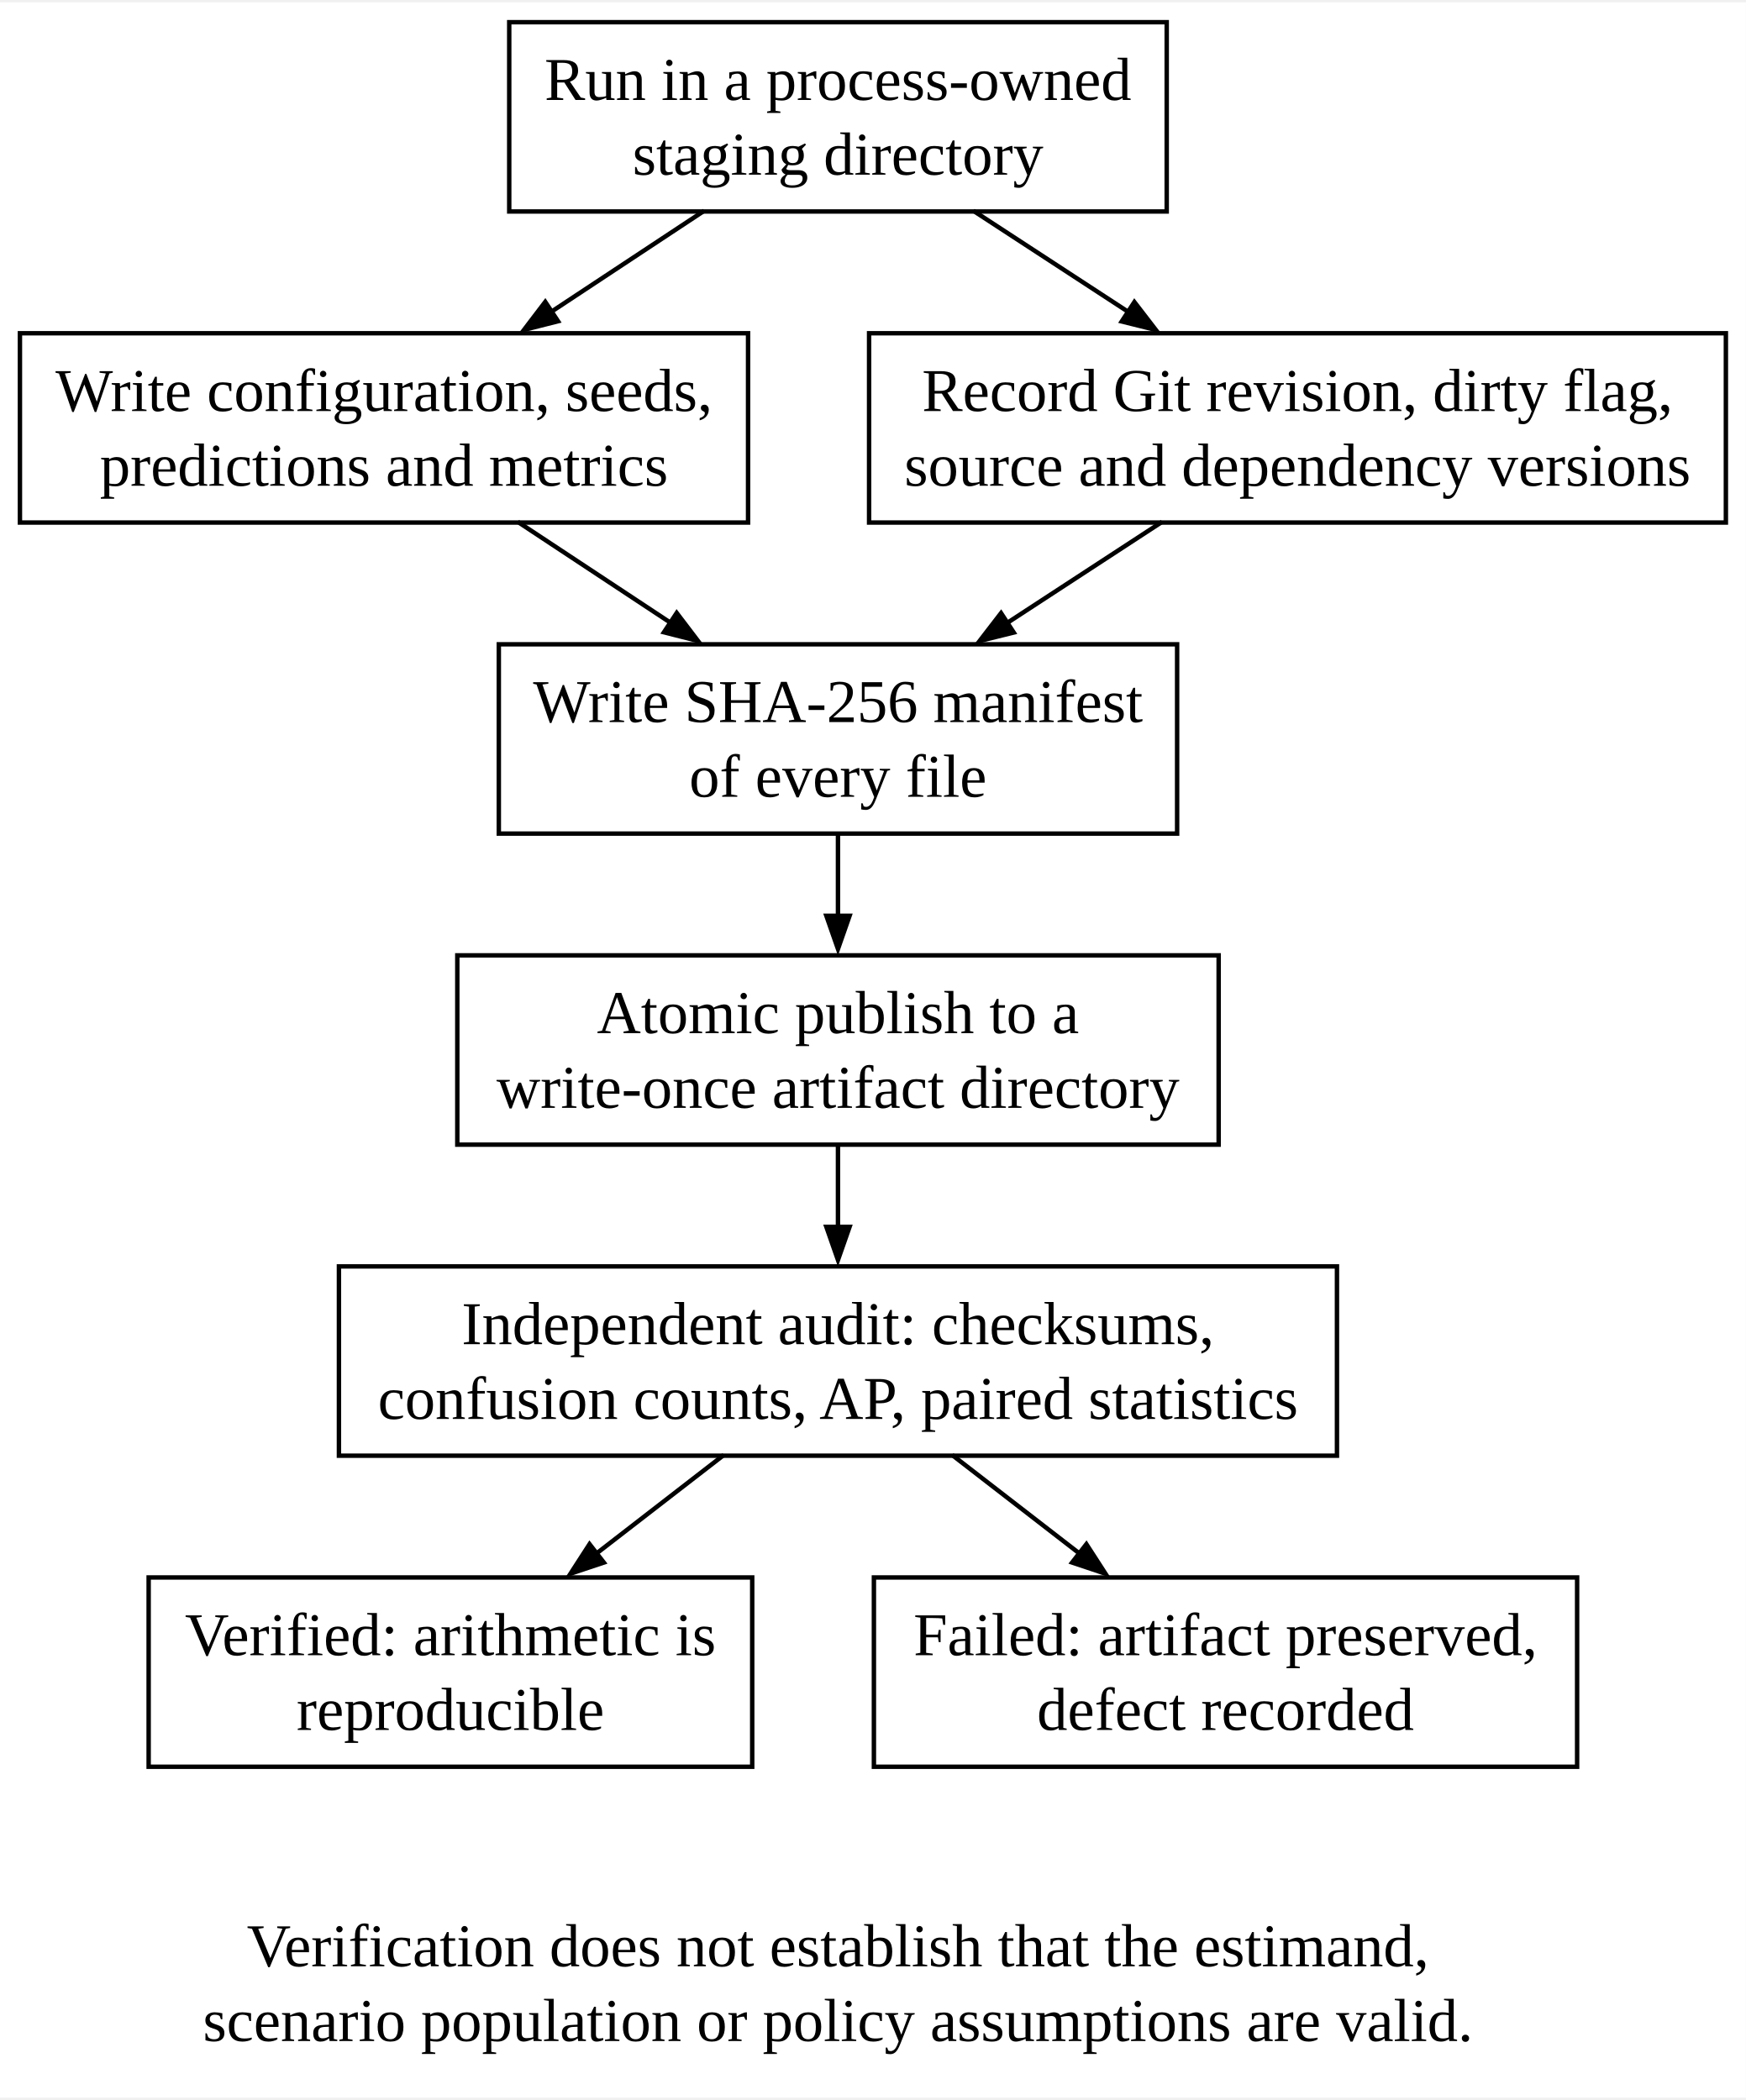
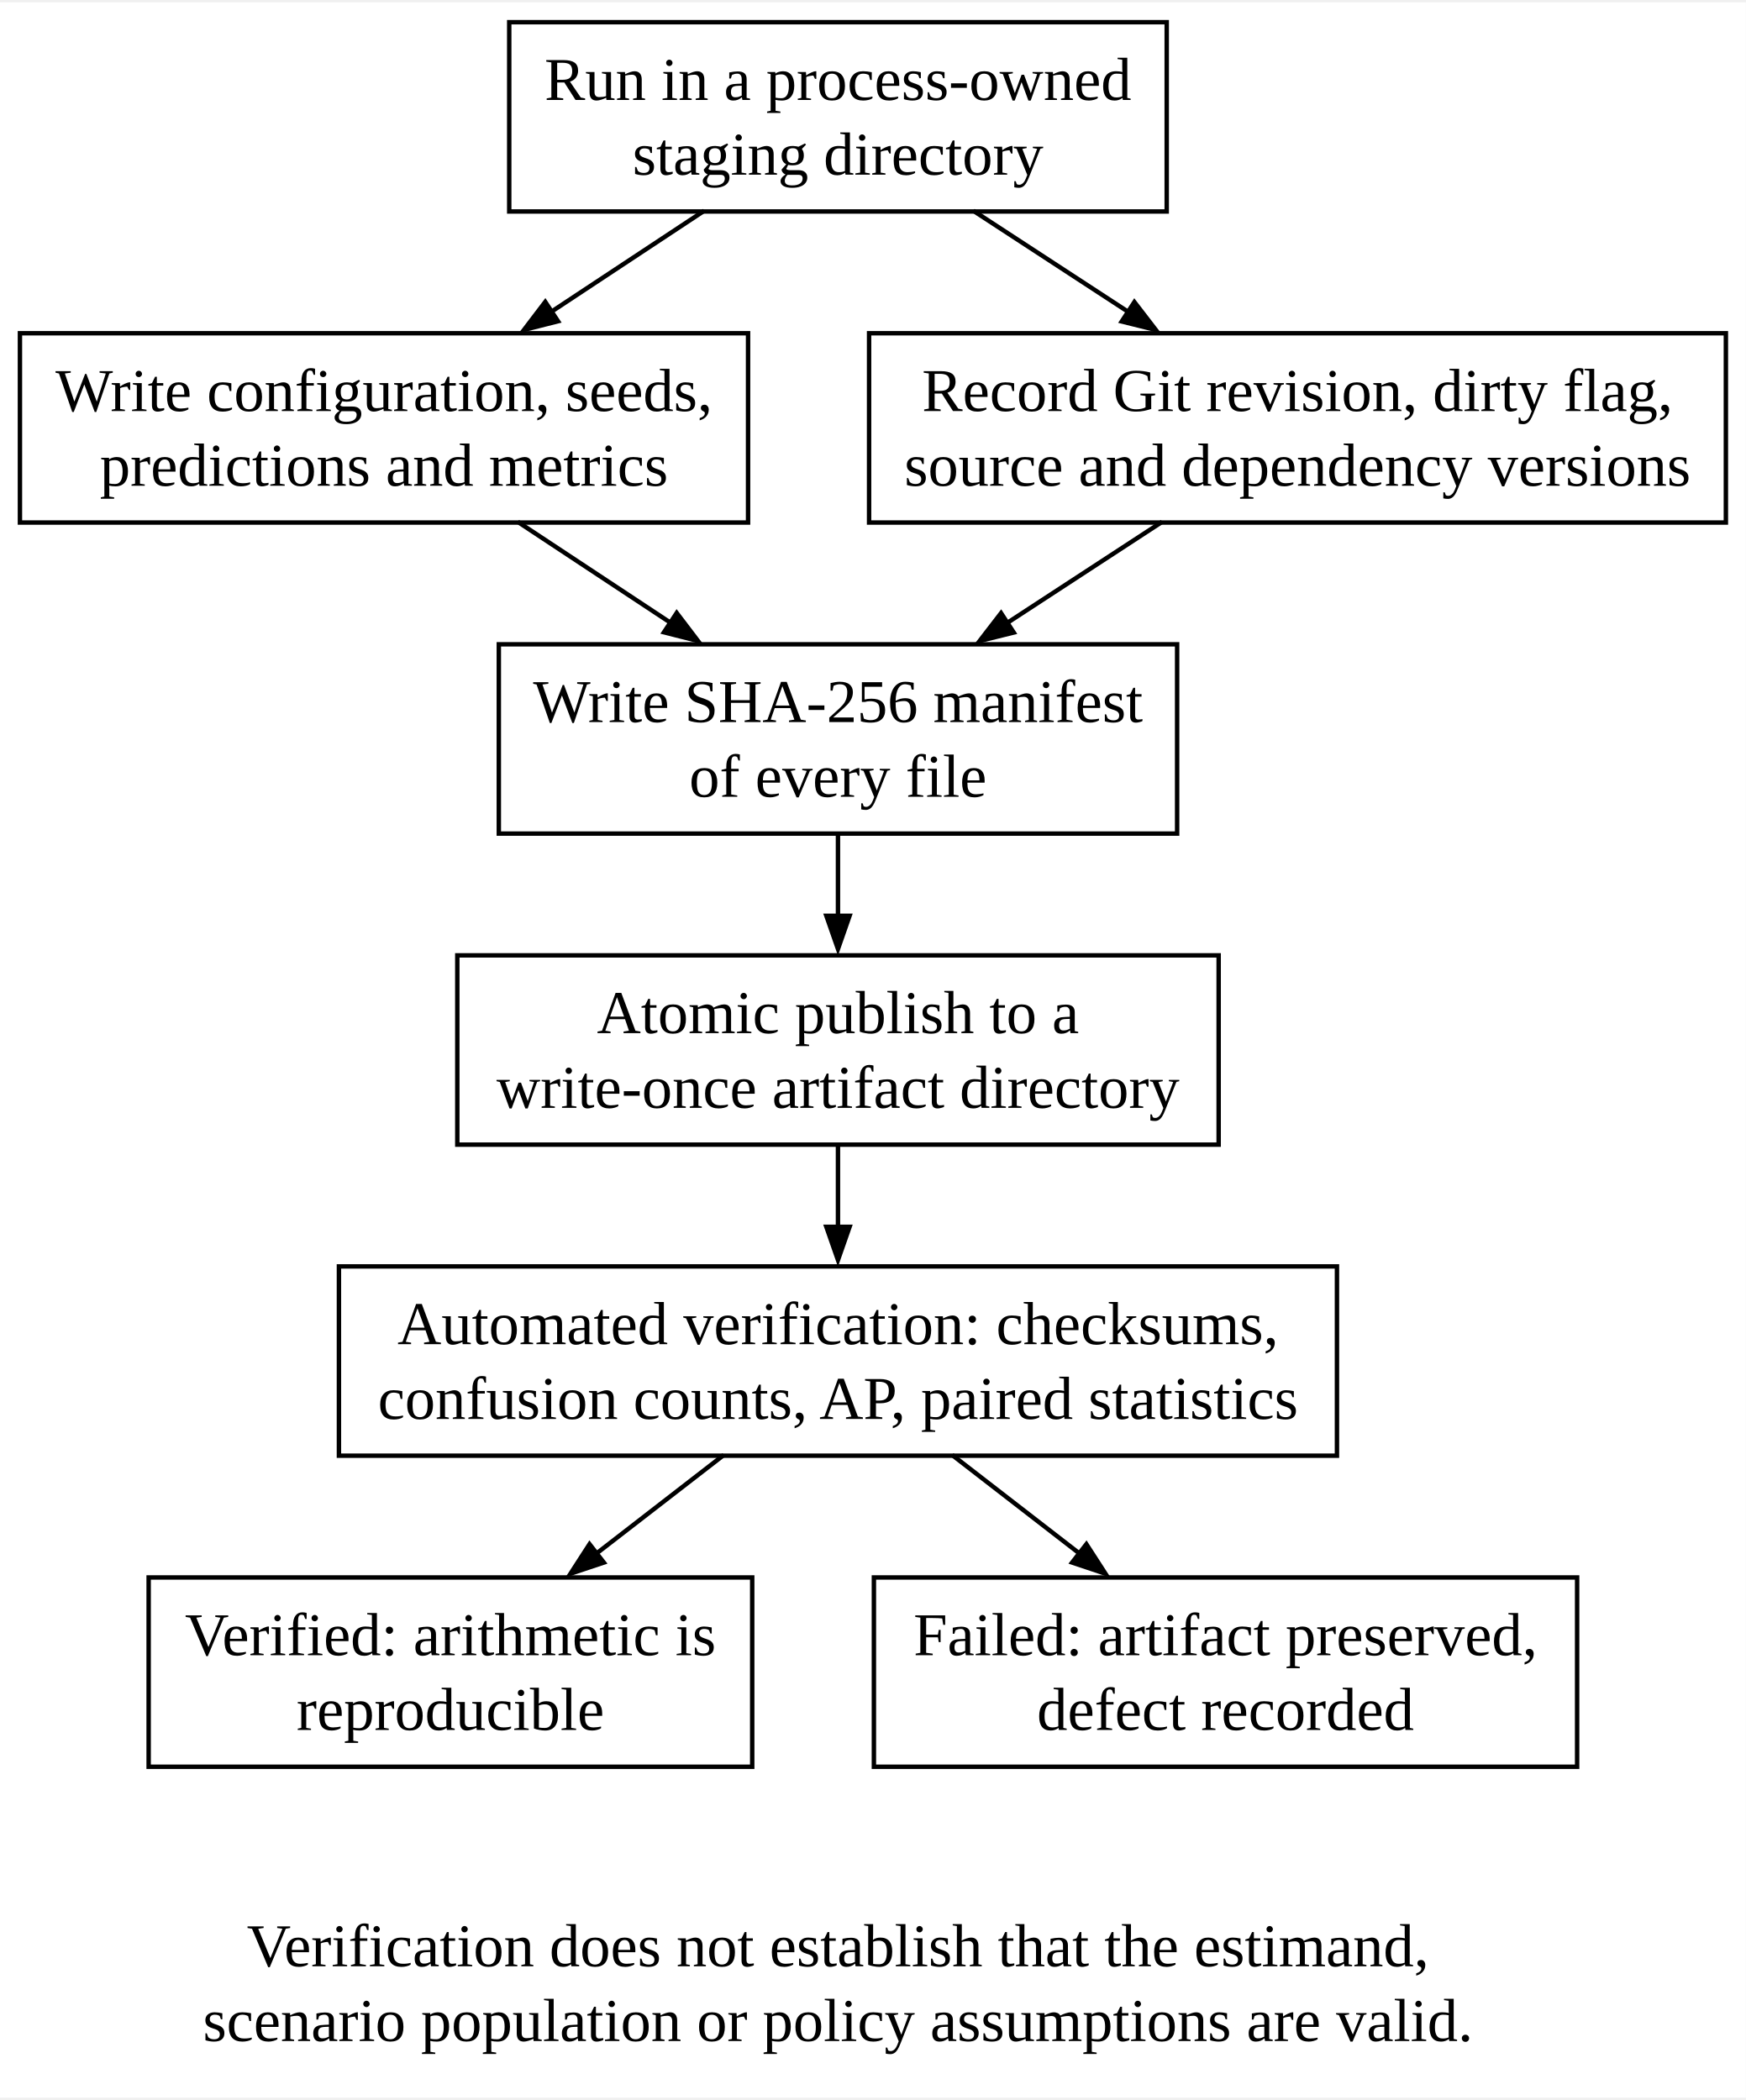
<svg xmlns="http://www.w3.org/2000/svg" width="315pt" height="379pt" viewBox="0.00 0.00 315.35 378.60">
  <g id="graph0" class="graph" transform="scale(1 1) rotate(0) translate(3.6 375)">
    <polygon fill="white" stroke="none" points="-3.6,3.6 -3.6,-375 311.75,-375 311.75,3.6 -3.6,3.6" />
    <g id="node1" class="node">
      <polygon fill="none" stroke="#000000" stroke-width="0.8" points="207.14,-371.4 88.38,-371.4 88.38,-337.2 207.14,-337.2 207.14,-371.4" />
      <text text-anchor="middle" x="147.76" y="-357.35" font-family="Times New Roman,serif" font-size="11.00">Run in a process-owned</text>
      <text text-anchor="middle" x="147.76" y="-343.85" font-family="Times New Roman,serif" font-size="11.00">staging directory</text>
    </g>
    <g id="node2" class="node">
      <polygon fill="none" stroke="#000000" stroke-width="0.8" points="131.52,-315.2 0,-315.2 0,-281 131.52,-281 131.52,-315.2" />
      <text text-anchor="middle" x="65.76" y="-301.15" font-family="Times New Roman,serif" font-size="11.00">Write configuration, seeds,</text>
      <text text-anchor="middle" x="65.76" y="-287.65" font-family="Times New Roman,serif" font-size="11.00">predictions and metrics</text>
    </g>
    <g id="edge1" class="edge">
      <path fill="none" stroke="#000000" stroke-width="0.8" d="M123.6,-337.33C114.92,-331.59 105.02,-325.05 95.89,-319.02" />
      <polygon fill="#000000" stroke="#000000" stroke-width="0.8" points="97.2,-317.37 91.04,-315.81 94.89,-320.87 97.2,-317.37" />
    </g>
    <g id="node3" class="node">
      <polygon fill="none" stroke="#000000" stroke-width="0.8" points="308.14,-315.2 153.38,-315.2 153.38,-281 308.14,-281 308.14,-315.2" />
      <text text-anchor="middle" x="230.76" y="-301.15" font-family="Times New Roman,serif" font-size="11.00">Record Git revision, dirty flag,</text>
      <text text-anchor="middle" x="230.76" y="-287.65" font-family="Times New Roman,serif" font-size="11.00">source and dependency versions</text>
    </g>
    <g id="edge2" class="edge">
      <path fill="none" stroke="#000000" stroke-width="0.8" d="M172.21,-337.33C181,-331.59 191.02,-325.05 200.26,-319.02" />
      <polygon fill="#000000" stroke="#000000" stroke-width="0.8" points="201.3,-320.84 205.18,-315.8 199.01,-317.33 201.3,-320.84" />
    </g>
    <g id="node4" class="node">
      <polygon fill="none" stroke="#000000" stroke-width="0.8" points="209.02,-259 86.5,-259 86.5,-224.8 209.02,-224.8 209.02,-259" />
      <text text-anchor="middle" x="147.76" y="-244.95" font-family="Times New Roman,serif" font-size="11.00">Write SHA-256 manifest</text>
      <text text-anchor="middle" x="147.76" y="-231.45" font-family="Times New Roman,serif" font-size="11.00">of every file</text>
    </g>
    <g id="edge3" class="edge">
      <path fill="none" stroke="#000000" stroke-width="0.8" d="M89.92,-281.13C98.6,-275.39 108.5,-268.85 117.63,-262.82" />
      <polygon fill="#000000" stroke="#000000" stroke-width="0.8" points="118.63,-264.67 122.48,-259.61 116.32,-261.17 118.63,-264.67" />
    </g>
    <g id="edge4" class="edge">
      <path fill="none" stroke="#000000" stroke-width="0.8" d="M206.31,-281.13C197.52,-275.39 187.5,-268.85 178.26,-262.82" />
      <polygon fill="#000000" stroke="#000000" stroke-width="0.8" points="179.51,-261.13 173.34,-259.6 177.22,-264.64 179.51,-261.13" />
    </g>
    <g id="node5" class="node">
      <polygon fill="none" stroke="#000000" stroke-width="0.8" points="216.52,-202.8 79,-202.8 79,-168.6 216.52,-168.6 216.52,-202.8" />
      <text text-anchor="middle" x="147.76" y="-188.75" font-family="Times New Roman,serif" font-size="11.00">Atomic publish to a</text>
      <text text-anchor="middle" x="147.76" y="-175.25" font-family="Times New Roman,serif" font-size="11.00">write-once artifact directory</text>
    </g>
    <g id="edge5" class="edge">
      <path fill="none" stroke="#000000" stroke-width="0.8" d="M147.76,-224.93C147.76,-220.23 147.76,-214.99 147.76,-209.94" />
      <polygon fill="#000000" stroke="#000000" stroke-width="0.8" points="149.86,-209.95 147.76,-203.95 145.66,-209.95 149.86,-209.95" />
    </g>
    <g id="node6" class="node">
      <polygon fill="none" stroke="#000000" stroke-width="0.8" points="237.89,-146.6 57.62,-146.6 57.62,-112.4 237.89,-112.4 237.89,-146.6" />
-       <text text-anchor="middle" x="147.76" y="-132.55" font-family="Times New Roman,serif" font-size="11.00">Independent audit: checksums,</text>
+       <text text-anchor="middle" x="147.76" y="-132.55" font-family="Times New Roman,serif" font-size="11.00">Automated verification: checksums,</text>
      <text text-anchor="middle" x="147.76" y="-119.05" font-family="Times New Roman,serif" font-size="11.00">confusion counts, AP, paired statistics</text>
    </g>
    <g id="edge6" class="edge">
      <path fill="none" stroke="#000000" stroke-width="0.8" d="M147.76,-168.73C147.76,-164.03 147.76,-158.79 147.76,-153.74" />
      <polygon fill="#000000" stroke="#000000" stroke-width="0.8" points="149.86,-153.75 147.76,-147.75 145.66,-153.75 149.86,-153.75" />
    </g>
    <g id="node7" class="node">
      <polygon fill="none" stroke="#000000" stroke-width="0.8" points="132.27,-90.4 23.25,-90.4 23.25,-56.2 132.27,-56.2 132.27,-90.4" />
      <text text-anchor="middle" x="77.76" y="-76.35" font-family="Times New Roman,serif" font-size="11.00">Verified: arithmetic is</text>
      <text text-anchor="middle" x="77.76" y="-62.85" font-family="Times New Roman,serif" font-size="11.00">reproducible</text>
    </g>
    <g id="edge7" class="edge">
      <path fill="none" stroke="#000000" stroke-width="0.8" d="M127.14,-112.53C119.94,-106.96 111.76,-100.62 104.15,-94.74" />
      <polygon fill="#000000" stroke="#000000" stroke-width="0.8" points="105.47,-93.1 99.44,-91.08 102.89,-96.42 105.47,-93.1" />
    </g>
    <g id="node8" class="node">
      <polygon fill="none" stroke="#000000" stroke-width="0.8" points="281.27,-90.4 154.25,-90.4 154.25,-56.2 281.27,-56.2 281.27,-90.4" />
      <text text-anchor="middle" x="217.76" y="-76.35" font-family="Times New Roman,serif" font-size="11.00">Failed: artifact preserved,</text>
      <text text-anchor="middle" x="217.76" y="-62.85" font-family="Times New Roman,serif" font-size="11.00">defect recorded</text>
    </g>
    <g id="edge8" class="edge">
      <path fill="none" stroke="#000000" stroke-width="0.8" d="M168.38,-112.53C175.58,-106.96 183.76,-100.62 191.37,-94.74" />
      <polygon fill="#000000" stroke="#000000" stroke-width="0.8" points="192.63,-96.42 196.08,-91.08 190.05,-93.1 192.63,-96.42" />
    </g>
    <g id="node9" class="node">
      <text text-anchor="middle" x="147.76" y="-20.15" font-family="Times New Roman,serif" font-size="11.00">Verification does not establish that the estimand,</text>
      <text text-anchor="middle" x="147.76" y="-6.65" font-family="Times New Roman,serif" font-size="11.00">scenario population or policy assumptions are valid.</text>
    </g>
  </g>
</svg>
